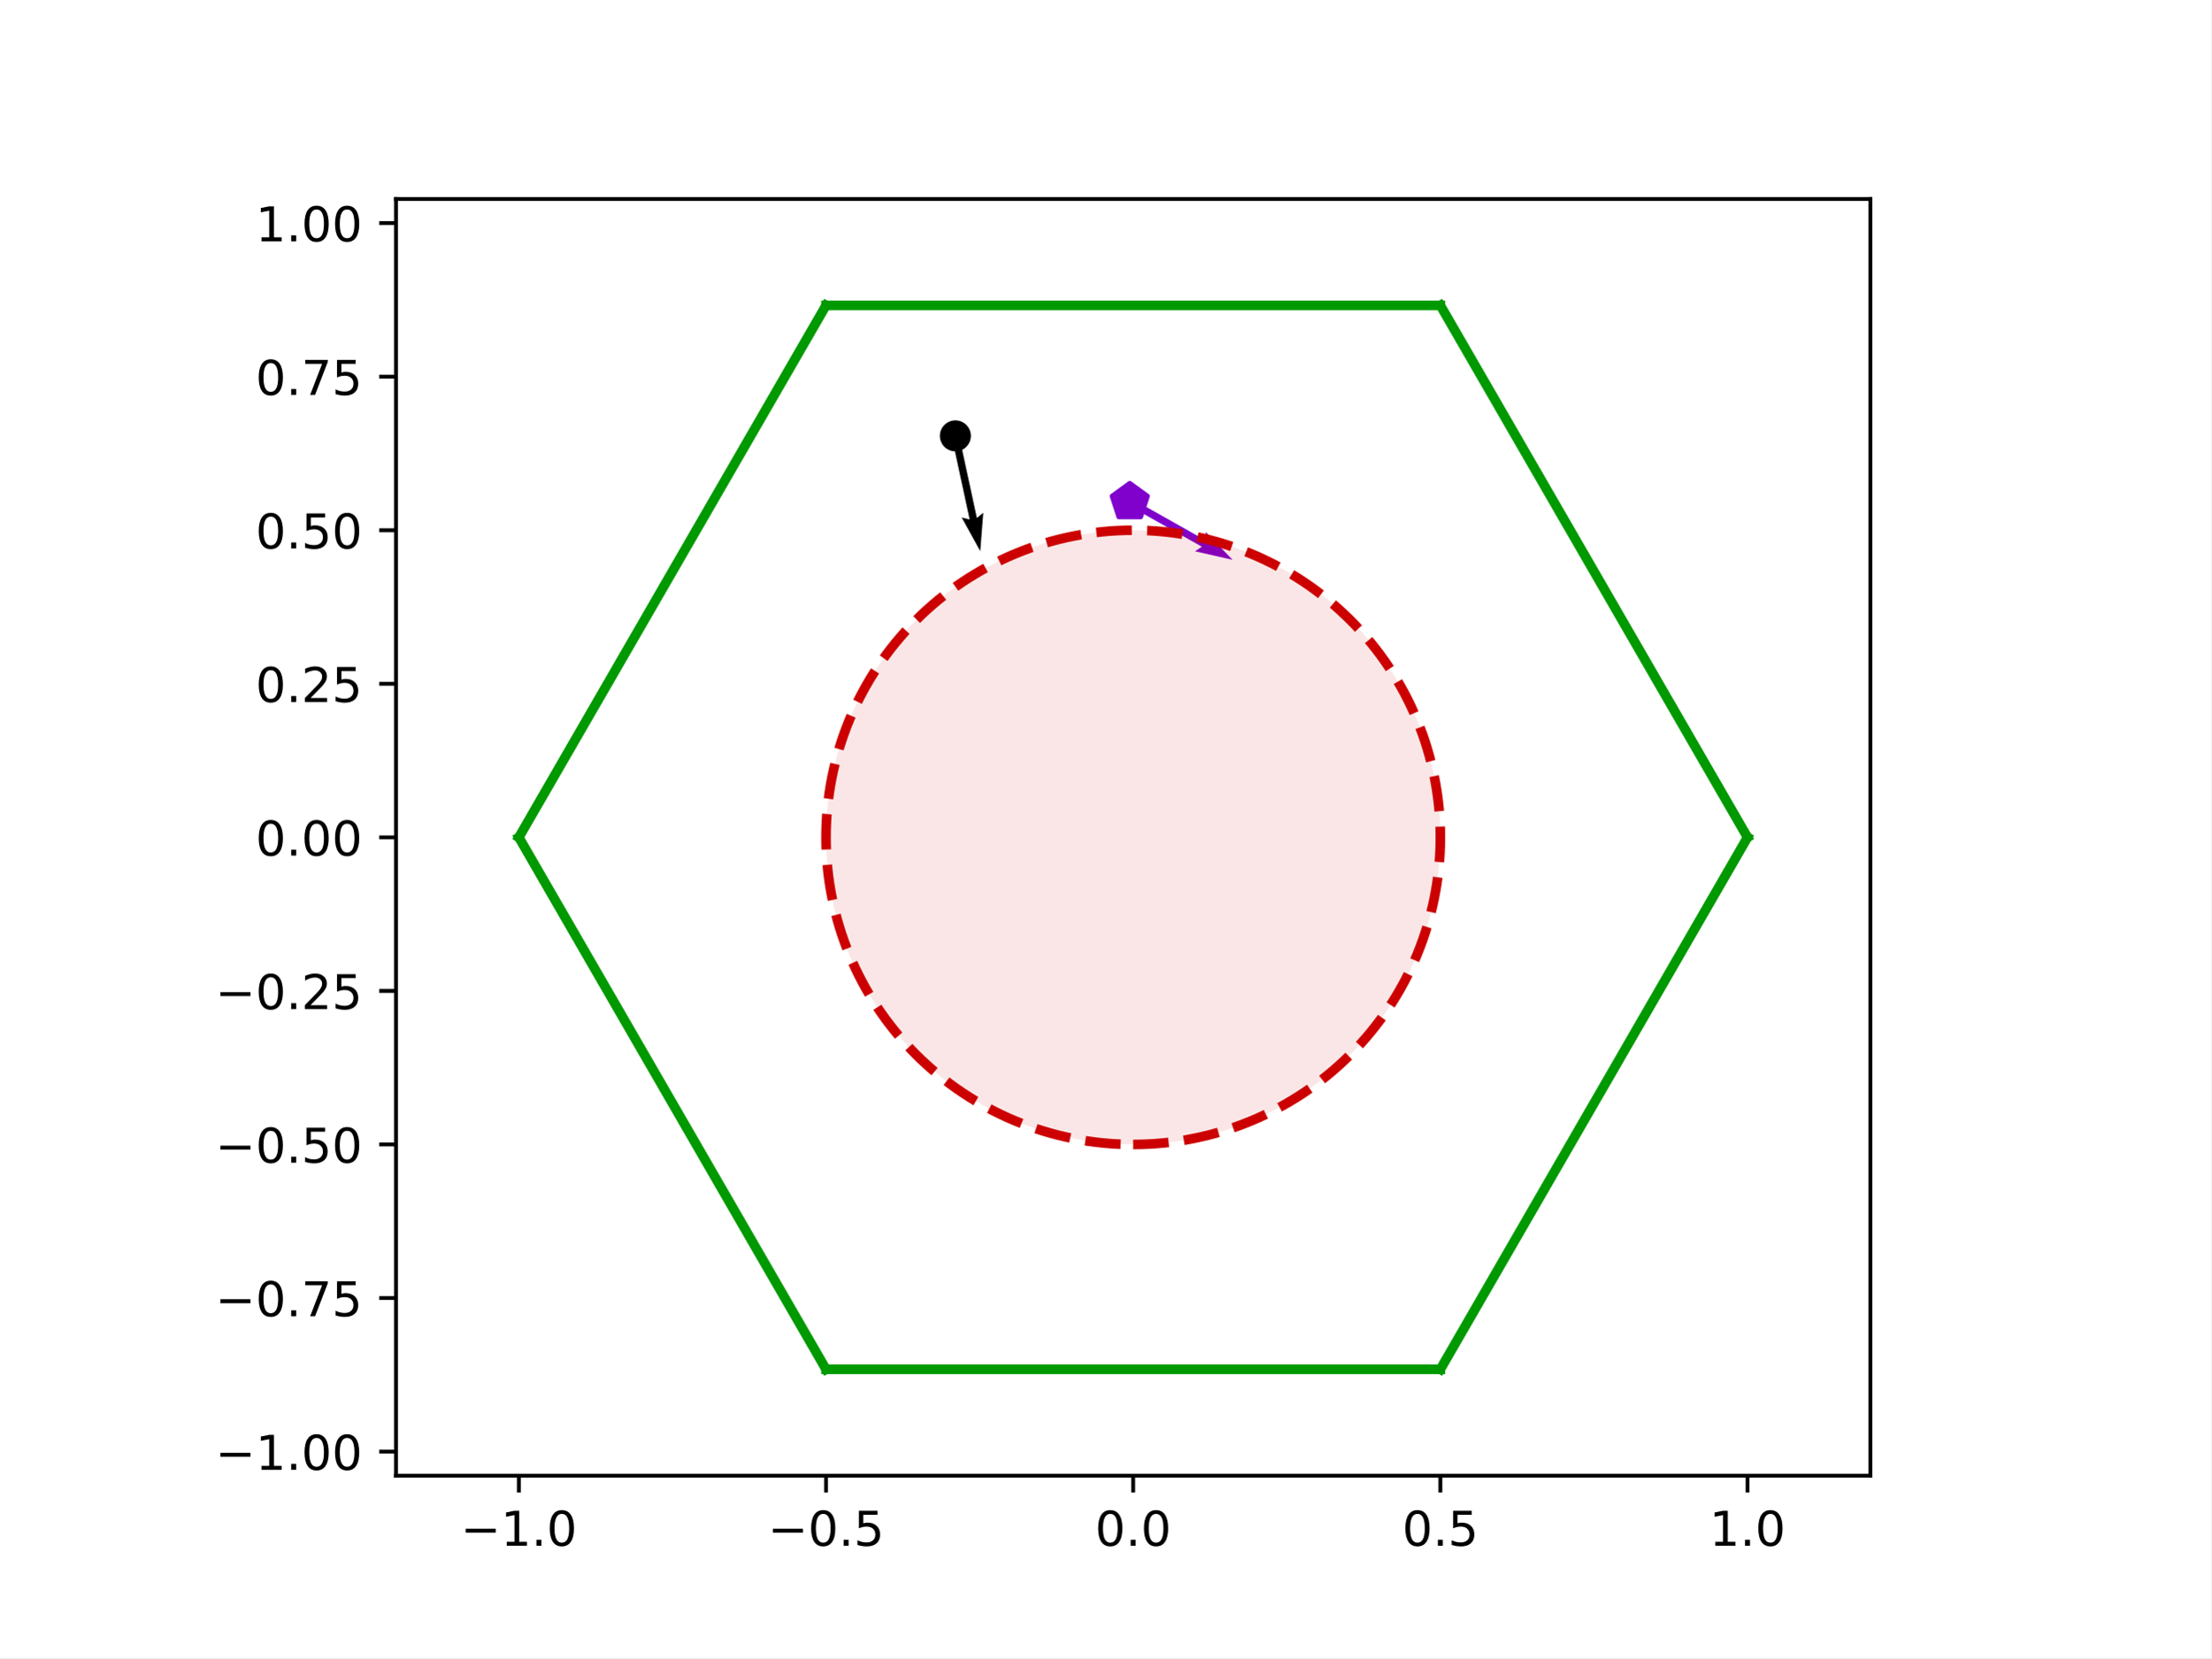
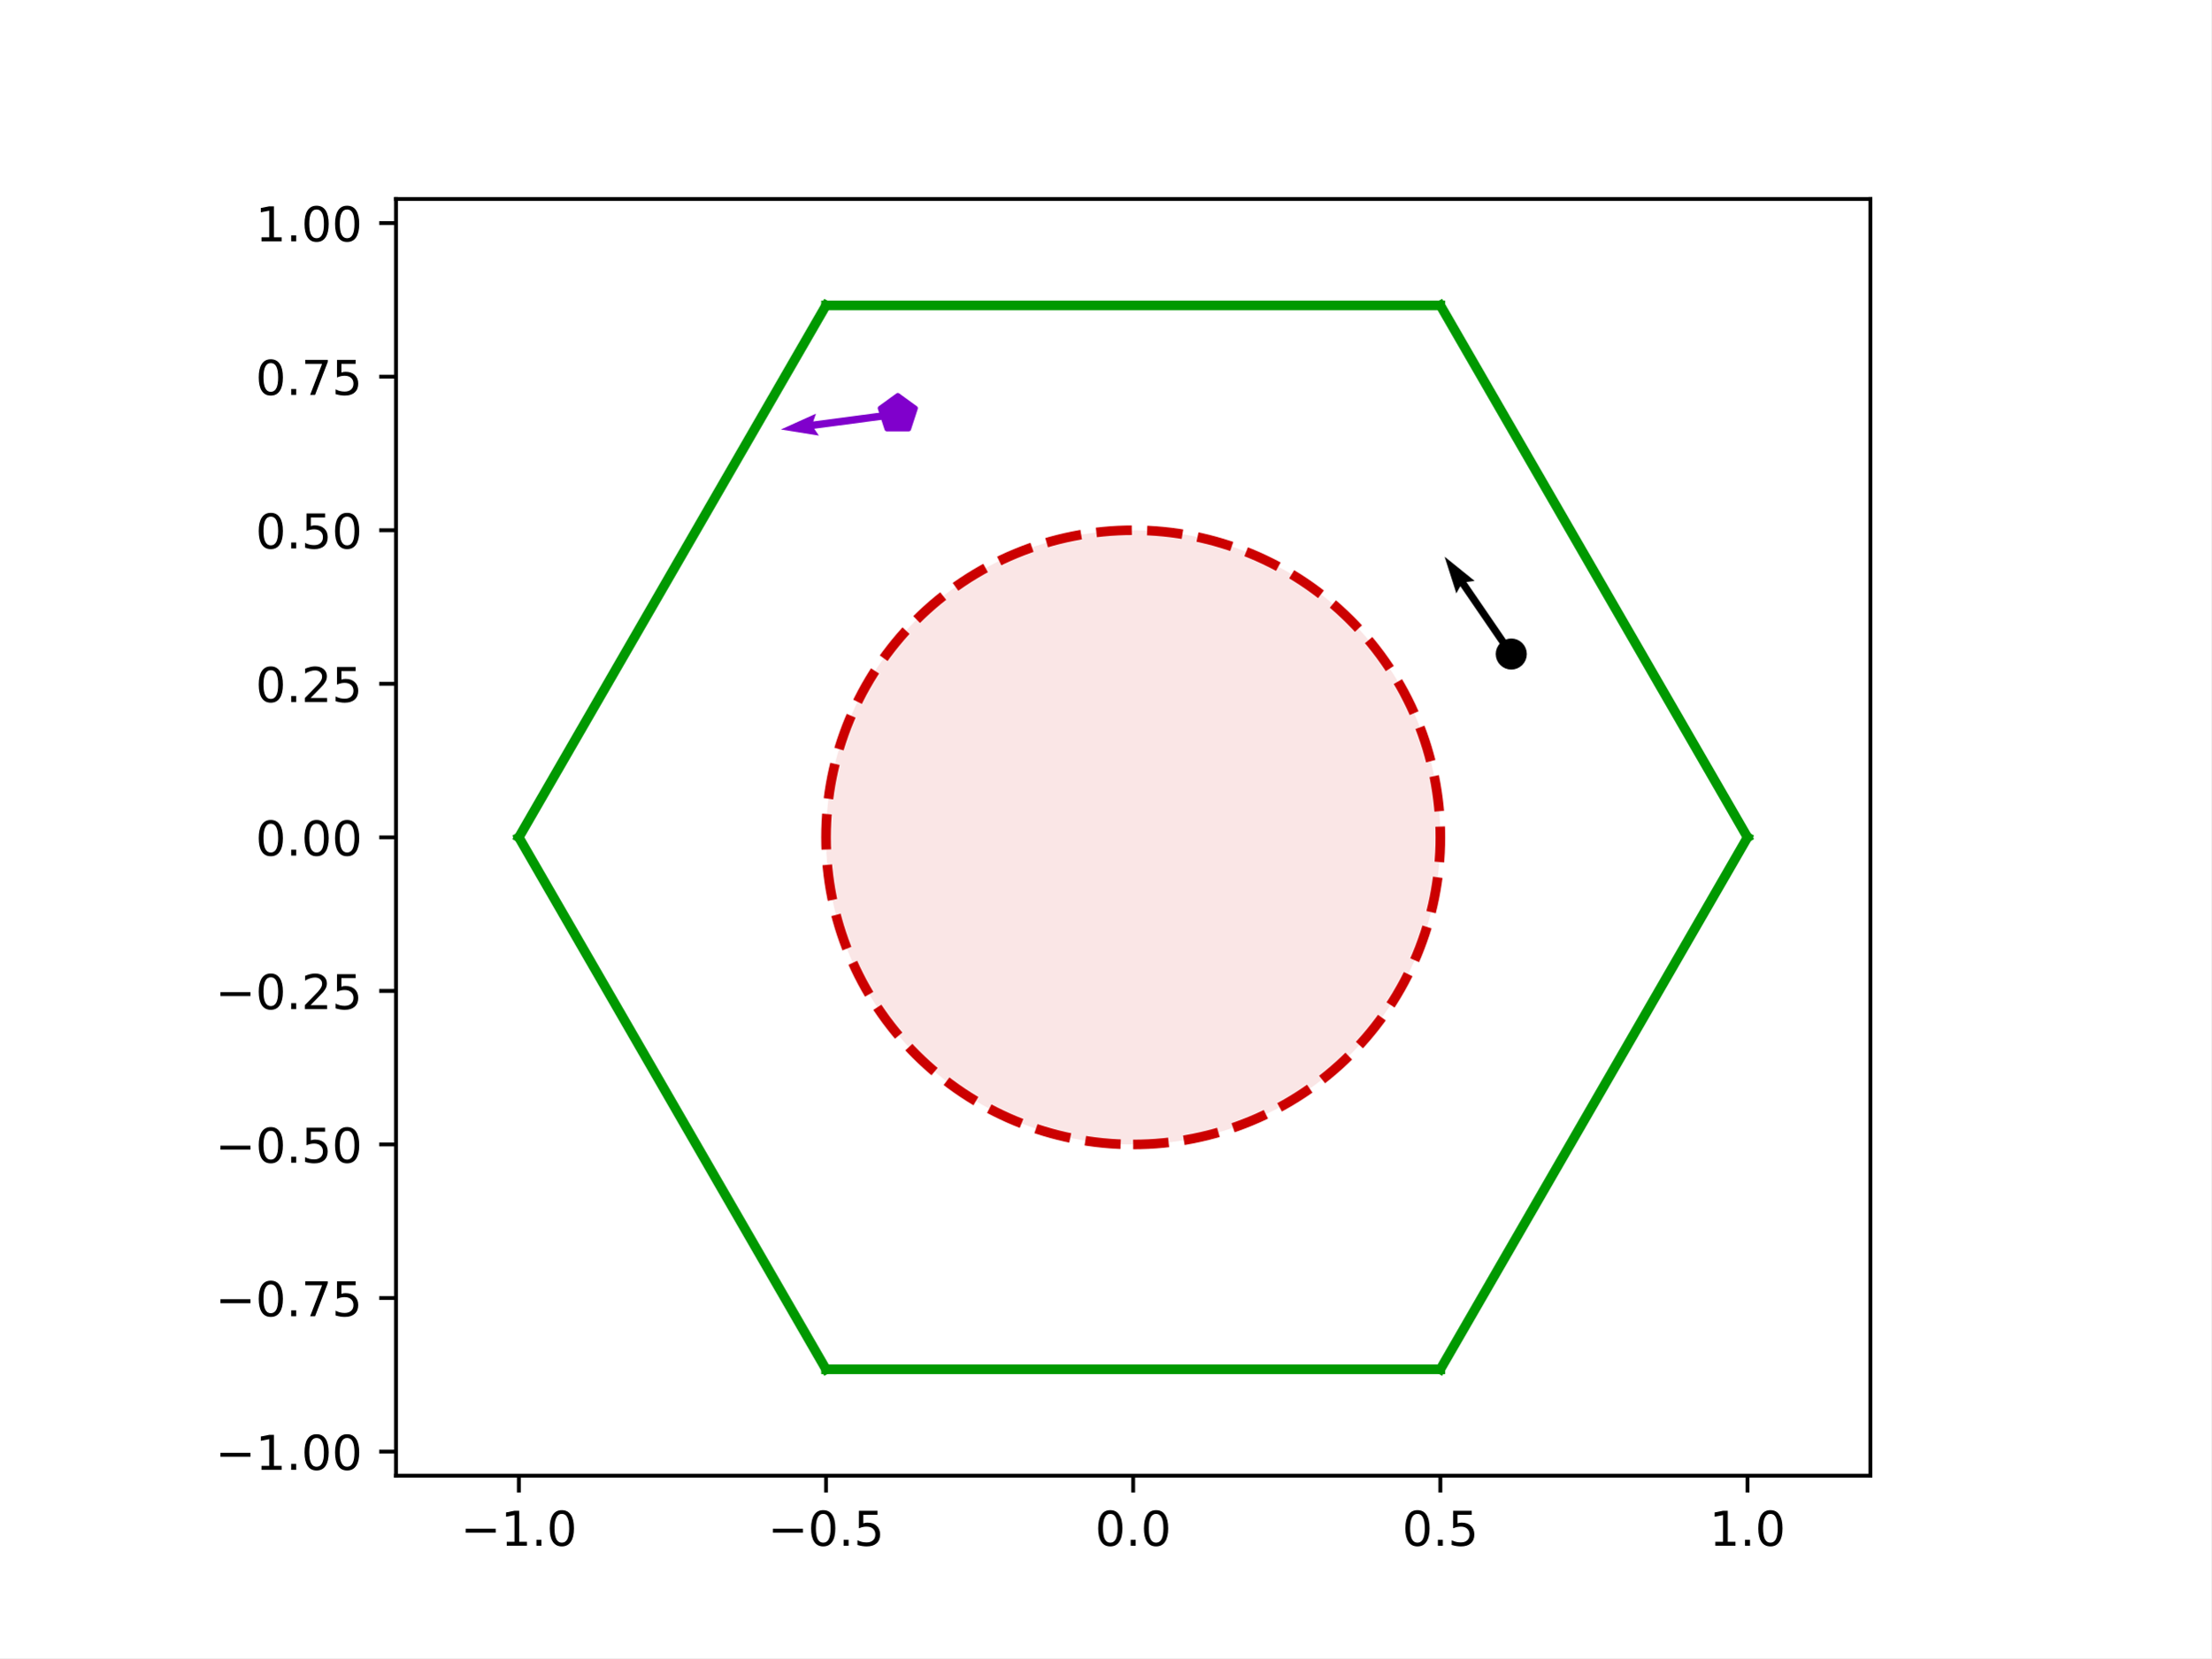
<svg xmlns="http://www.w3.org/2000/svg" xmlns:xlink="http://www.w3.org/1999/xlink" height="345.6pt" version="1.1" viewBox="0 0 460.8 345.6" width="460.8pt">
  <defs>
    <style type="text/css">
*{stroke-linecap:butt;stroke-linejoin:round;}
  </style>
  </defs>
  <g id="figure_1">
    <g id="patch_1">
      <path d="M 0 345.6  L 460.8 345.6  L 460.8 0  L 0 0  z " style="fill:#ffffff;" />
    </g>
    <g id="axes_1">
      <g id="patch_2">
        <path d="M 82.52 307.584  L 389.8 307.584  L 389.8 41.472  L 82.52 41.472  z " style="fill:#ffffff;" />
      </g>
      <g id="PathCollection_1">
        <defs>
-           <path d="M 0 2.739  C 0.726 2.739 1.423 2.45 1.936 1.936  C 2.45 1.423 2.739 0.726 2.739 0  C 2.739 -0.726 2.45 -1.423 1.936 -1.936  C 1.423 -2.45 0.726 -2.739 0 -2.739  C -0.726 -2.739 -1.423 -2.45 -1.936 -1.936  C -2.45 -1.423 -2.739 -0.726 -2.739 0  C -2.739 0.726 -2.45 1.423 -1.936 1.936  C -1.423 2.45 -0.726 2.739 0 2.739  z " id="mf272874943" style="stroke:#000000;" />
+           <path d="M 0 2.739  C 0.726 2.739 1.423 2.45 1.936 1.936  C 2.45 1.423 2.739 0.726 2.739 0  C 2.739 -0.726 2.45 -1.423 1.936 -1.936  C 1.423 -2.45 0.726 -2.739 0 -2.739  C -0.726 -2.739 -1.423 -2.45 -1.936 -1.936  C -2.45 -1.423 -2.739 -0.726 -2.739 0  C -2.739 0.726 -2.45 1.423 -1.936 1.936  C -1.423 2.45 -0.726 2.739 0 2.739  z " id="m8e3643d8e0" style="stroke:#000000;" />
        </defs>
-         <g clip-path="url(#p01f6a02b3a)">
-           <use style="stroke:#000000;" x="199.099" xlink:href="#mf272874943" y="90.845" />
+         <g clip-path="url(#p8cc848de9a)">
+           <use style="stroke:#000000;" x="314.958" xlink:href="#m8e3643d8e0" y="136.319" />
        </g>
      </g>
      <g id="Quiver_1">
-         <path clip-path="url(#p01f6a02b3a)" d="M 199.85 90.683  L 203.578 107.954  L 204.918 106.879  L 204.286 114.874  L 200.412 107.851  L 202.076 108.278  L 198.348 91.007  L 199.85 90.683  " />
+         <path clip-path="url(#p8cc848de9a)" d="M 314.324 136.753  L 304.343 122.174  L 303.509 123.675  L 301.071 116.035  L 307.312 121.072  L 305.611 121.306  L 315.592 135.885  L 314.324 136.753  " />
      </g>
      <g id="PathCollection_2">
        <defs>
-           <path d="M 0 -3.873  L -3.683 -1.197  L -2.276 3.133  L 2.276 3.133  L 3.683 -1.197  z " id="m66da370967" style="stroke:#8000cc;" />
+           <path d="M 0 -3.873  L -3.683 -1.197  L -2.276 3.133  L 2.276 3.133  L 3.683 -1.197  z " id="m2ec958ba5a" style="stroke:#8000cc;" />
        </defs>
-         <g clip-path="url(#p01f6a02b3a)">
-           <use style="fill:#8000cc;stroke:#8000cc;" x="235.448" xlink:href="#m66da370967" y="104.601" />
+         <g clip-path="url(#p8cc848de9a)">
+           <use style="fill:#8000cc;stroke:#8000cc;" x="187.101" xlink:href="#m2ec958ba5a" y="86.276" />
        </g>
      </g>
      <g id="Quiver_2">
-         <path clip-path="url(#p01f6a02b3a)" d="M 235.825 103.932  L 251.217 112.607  L 251.302 110.891  L 256.863 116.671  L 249.039 114.907  L 250.463 113.946  L 235.07 105.271  L 235.825 103.932  " style="fill:#8000cc;" />
+         <path clip-path="url(#p8cc848de9a)" d="M 187.203 87.037  L 169.688 89.366  L 170.652 90.788  L 162.734 89.516  L 170.045 86.219  L 169.486 87.843  L 187 85.514  L 187.203 87.037  " style="fill:#8000cc;" />
      </g>
      <g id="patch_3">
-         <path clip-path="url(#p01f6a02b3a)" d="M 236.16 238.545  C 253.137 238.545 269.422 231.799 281.427 219.795  C 293.431 207.79 300.177 191.505 300.177 174.528  C 300.177 157.551 293.431 141.266 281.427 129.261  C 269.422 117.257 253.137 110.511 236.16 110.511  C 219.183 110.511 202.898 117.257 190.893 129.261  C 178.889 141.266 172.143 157.551 172.143 174.528  C 172.143 191.505 178.889 207.79 190.893 219.795  C 202.898 231.799 219.183 238.545 236.16 238.545  z " style="fill:#cc0000;fill-opacity:0.1;stroke:#cc0000;stroke-dasharray:7.4,3.2;stroke-dashoffset:0;stroke-linejoin:miter;stroke-width:2;" />
+         <path clip-path="url(#p8cc848de9a)" d="M 236.16 238.545  C 253.137 238.545 269.422 231.799 281.427 219.795  C 293.431 207.79 300.177 191.505 300.177 174.528  C 300.177 157.551 293.431 141.266 281.427 129.261  C 269.422 117.257 253.137 110.511 236.16 110.511  C 219.183 110.511 202.898 117.257 190.893 129.261  C 178.889 141.266 172.143 157.551 172.143 174.528  C 172.143 191.505 178.889 207.79 190.893 219.795  C 202.898 231.799 219.183 238.545 236.16 238.545  z " style="fill:#cc0000;fill-opacity:0.1;stroke:#cc0000;stroke-dasharray:7.4,3.2;stroke-dashoffset:0;stroke-linejoin:miter;stroke-width:2;" />
      </g>
      <g id="matplotlib.axis_1">
        <g id="xtick_1">
          <g id="line2d_1">
            <defs>
-               <path d="M 0 0  L 0 3.5  " id="mb163e00553" style="stroke:#000000;stroke-width:0.8;" />
-             </defs>
-             <g>
-               <use style="stroke:#000000;stroke-width:0.8;" x="108.127" xlink:href="#mb163e00553" y="307.584" />
+               <path d="M 0 0  L 0 3.5  " id="m95157606d9" style="stroke:#000000;stroke-width:0.8;" />
+             </defs>
+             <g>
+               <use style="stroke:#000000;stroke-width:0.8;" x="108.127" xlink:href="#m95157606d9" y="307.584" />
            </g>
          </g>
          <g id="text_1">
            <defs>
              <path d="M 10.594 35.5  L 73.188 35.5  L 73.188 27.203  L 10.594 27.203  z " id="DejaVuSans-2212" />
              <path d="M 12.406 8.297  L 28.516 8.297  L 28.516 63.922  L 10.984 60.406  L 10.984 69.391  L 28.422 72.906  L 38.281 72.906  L 38.281 8.297  L 54.391 8.297  L 54.391 0  L 12.406 0  z " id="DejaVuSans-31" />
              <path d="M 10.688 12.406  L 21 12.406  L 21 0  L 10.688 0  z " id="DejaVuSans-2e" />
              <path d="M 31.781 66.406  Q 24.172 66.406 20.328 58.906  Q 16.5 51.422 16.5 36.375  Q 16.5 21.391 20.328 13.891  Q 24.172 6.391 31.781 6.391  Q 39.453 6.391 43.281 13.891  Q 47.125 21.391 47.125 36.375  Q 47.125 51.422 43.281 58.906  Q 39.453 66.406 31.781 66.406  z M 31.781 74.219  Q 44.047 74.219 50.516 64.516  Q 56.984 54.828 56.984 36.375  Q 56.984 17.969 50.516 8.266  Q 44.047 -1.422 31.781 -1.422  Q 19.531 -1.422 13.062 8.266  Q 6.594 17.969 6.594 36.375  Q 6.594 54.828 13.062 64.516  Q 19.531 74.219 31.781 74.219  z " id="DejaVuSans-30" />
            </defs>
            <g transform="translate(95.9854 322.1824)scale(0.1 -0.1)">
              <use xlink:href="#DejaVuSans-2212" />
              <use x="83.789" xlink:href="#DejaVuSans-31" />
              <use x="147.412" xlink:href="#DejaVuSans-2e" />
              <use x="179.199" xlink:href="#DejaVuSans-30" />
            </g>
          </g>
        </g>
        <g id="xtick_2">
          <g id="line2d_2">
            <g>
-               <use style="stroke:#000000;stroke-width:0.8;" x="172.143" xlink:href="#mb163e00553" y="307.584" />
+               <use style="stroke:#000000;stroke-width:0.8;" x="172.143" xlink:href="#m95157606d9" y="307.584" />
            </g>
          </g>
          <g id="text_2">
            <defs>
              <path d="M 10.797 72.906  L 49.516 72.906  L 49.516 64.594  L 19.828 64.594  L 19.828 46.734  Q 21.969 47.469 24.109 47.828  Q 26.266 48.188 28.422 48.188  Q 40.625 48.188 47.75 41.5  Q 54.891 34.812 54.891 23.391  Q 54.891 11.625 47.562 5.094  Q 40.234 -1.422 26.906 -1.422  Q 22.312 -1.422 17.547 -0.641  Q 12.797 0.141 7.719 1.703  L 7.719 11.625  Q 12.109 9.234 16.797 8.062  Q 21.484 6.891 26.703 6.891  Q 35.156 6.891 40.078 11.328  Q 45.016 15.766 45.016 23.391  Q 45.016 31 40.078 35.438  Q 35.156 39.891 26.703 39.891  Q 22.75 39.891 18.812 39.016  Q 14.891 38.141 10.797 36.281  z " id="DejaVuSans-35" />
            </defs>
            <g transform="translate(160.002 322.1824)scale(0.1 -0.1)">
              <use xlink:href="#DejaVuSans-2212" />
              <use x="83.789" xlink:href="#DejaVuSans-30" />
              <use x="147.412" xlink:href="#DejaVuSans-2e" />
              <use x="179.199" xlink:href="#DejaVuSans-35" />
            </g>
          </g>
        </g>
        <g id="xtick_3">
          <g id="line2d_3">
            <g>
-               <use style="stroke:#000000;stroke-width:0.8;" x="236.16" xlink:href="#mb163e00553" y="307.584" />
+               <use style="stroke:#000000;stroke-width:0.8;" x="236.16" xlink:href="#m95157606d9" y="307.584" />
            </g>
          </g>
          <g id="text_3">
            <g transform="translate(228.2084 322.1824)scale(0.1 -0.1)">
              <use xlink:href="#DejaVuSans-30" />
              <use x="63.623" xlink:href="#DejaVuSans-2e" />
              <use x="95.41" xlink:href="#DejaVuSans-30" />
            </g>
          </g>
        </g>
        <g id="xtick_4">
          <g id="line2d_4">
            <g>
-               <use style="stroke:#000000;stroke-width:0.8;" x="300.177" xlink:href="#mb163e00553" y="307.584" />
+               <use style="stroke:#000000;stroke-width:0.8;" x="300.177" xlink:href="#m95157606d9" y="307.584" />
            </g>
          </g>
          <g id="text_4">
            <g transform="translate(292.225 322.1824)scale(0.1 -0.1)">
              <use xlink:href="#DejaVuSans-30" />
              <use x="63.623" xlink:href="#DejaVuSans-2e" />
              <use x="95.41" xlink:href="#DejaVuSans-35" />
            </g>
          </g>
        </g>
        <g id="xtick_5">
          <g id="line2d_5">
            <g>
-               <use style="stroke:#000000;stroke-width:0.8;" x="364.193" xlink:href="#mb163e00553" y="307.584" />
+               <use style="stroke:#000000;stroke-width:0.8;" x="364.193" xlink:href="#m95157606d9" y="307.584" />
            </g>
          </g>
          <g id="text_5">
            <g transform="translate(356.2416 322.1824)scale(0.1 -0.1)">
              <use xlink:href="#DejaVuSans-31" />
              <use x="63.623" xlink:href="#DejaVuSans-2e" />
              <use x="95.41" xlink:href="#DejaVuSans-30" />
            </g>
          </g>
        </g>
      </g>
      <g id="matplotlib.axis_2">
        <g id="ytick_1">
          <g id="line2d_6">
            <defs>
-               <path d="M 0 0  L -3.5 0  " id="m7744f9f5f0" style="stroke:#000000;stroke-width:0.8;" />
-             </defs>
-             <g>
-               <use style="stroke:#000000;stroke-width:0.8;" x="82.52" xlink:href="#m7744f9f5f0" y="302.561" />
+               <path d="M 0 0  L -3.5 0  " id="md72eeaaaef" style="stroke:#000000;stroke-width:0.8;" />
+             </defs>
+             <g>
+               <use style="stroke:#000000;stroke-width:0.8;" x="82.52" xlink:href="#md72eeaaaef" y="302.561" />
            </g>
          </g>
          <g id="text_6">
            <g transform="translate(44.87485 306.3604)scale(0.1 -0.1)">
              <use xlink:href="#DejaVuSans-2212" />
              <use x="83.789" xlink:href="#DejaVuSans-31" />
              <use x="147.412" xlink:href="#DejaVuSans-2e" />
              <use x="179.199" xlink:href="#DejaVuSans-30" />
              <use x="242.822" xlink:href="#DejaVuSans-30" />
            </g>
          </g>
        </g>
        <g id="ytick_2">
          <g id="line2d_7">
            <g>
-               <use style="stroke:#000000;stroke-width:0.8;" x="82.52" xlink:href="#m7744f9f5f0" y="270.553" />
+               <use style="stroke:#000000;stroke-width:0.8;" x="82.52" xlink:href="#md72eeaaaef" y="270.553" />
            </g>
          </g>
          <g id="text_7">
            <defs>
              <path d="M 8.203 72.906  L 55.078 72.906  L 55.078 68.703  L 28.609 0  L 18.312 0  L 43.219 64.594  L 8.203 64.594  z " id="DejaVuSans-37" />
            </defs>
            <g transform="translate(44.87485 274.3521)scale(0.1 -0.1)">
              <use xlink:href="#DejaVuSans-2212" />
              <use x="83.789" xlink:href="#DejaVuSans-30" />
              <use x="147.412" xlink:href="#DejaVuSans-2e" />
              <use x="179.199" xlink:href="#DejaVuSans-37" />
              <use x="242.822" xlink:href="#DejaVuSans-35" />
            </g>
          </g>
        </g>
        <g id="ytick_3">
          <g id="line2d_8">
            <g>
-               <use style="stroke:#000000;stroke-width:0.8;" x="82.52" xlink:href="#m7744f9f5f0" y="238.545" />
+               <use style="stroke:#000000;stroke-width:0.8;" x="82.52" xlink:href="#md72eeaaaef" y="238.545" />
            </g>
          </g>
          <g id="text_8">
            <g transform="translate(44.87485 242.3438)scale(0.1 -0.1)">
              <use xlink:href="#DejaVuSans-2212" />
              <use x="83.789" xlink:href="#DejaVuSans-30" />
              <use x="147.412" xlink:href="#DejaVuSans-2e" />
              <use x="179.199" xlink:href="#DejaVuSans-35" />
              <use x="242.822" xlink:href="#DejaVuSans-30" />
            </g>
          </g>
        </g>
        <g id="ytick_4">
          <g id="line2d_9">
            <g>
-               <use style="stroke:#000000;stroke-width:0.8;" x="82.52" xlink:href="#m7744f9f5f0" y="206.536" />
+               <use style="stroke:#000000;stroke-width:0.8;" x="82.52" xlink:href="#md72eeaaaef" y="206.536" />
            </g>
          </g>
          <g id="text_9">
            <defs>
              <path d="M 19.188 8.297  L 53.609 8.297  L 53.609 0  L 7.328 0  L 7.328 8.297  Q 12.938 14.109 22.625 23.891  Q 32.328 33.688 34.812 36.531  Q 39.547 41.844 41.422 45.531  Q 43.312 49.219 43.312 52.781  Q 43.312 58.594 39.234 62.25  Q 35.156 65.922 28.609 65.922  Q 23.969 65.922 18.812 64.312  Q 13.672 62.703 7.812 59.422  L 7.812 69.391  Q 13.766 71.781 18.938 73  Q 24.125 74.219 28.422 74.219  Q 39.75 74.219 46.484 68.547  Q 53.219 62.891 53.219 53.422  Q 53.219 48.922 51.531 44.891  Q 49.859 40.875 45.406 35.406  Q 44.188 33.984 37.641 27.219  Q 31.109 20.453 19.188 8.297  z " id="DejaVuSans-32" />
            </defs>
            <g transform="translate(44.87485 210.3355)scale(0.1 -0.1)">
              <use xlink:href="#DejaVuSans-2212" />
              <use x="83.789" xlink:href="#DejaVuSans-30" />
              <use x="147.412" xlink:href="#DejaVuSans-2e" />
              <use x="179.199" xlink:href="#DejaVuSans-32" />
              <use x="242.822" xlink:href="#DejaVuSans-35" />
            </g>
          </g>
        </g>
        <g id="ytick_5">
          <g id="line2d_10">
            <g>
-               <use style="stroke:#000000;stroke-width:0.8;" x="82.52" xlink:href="#m7744f9f5f0" y="174.528" />
+               <use style="stroke:#000000;stroke-width:0.8;" x="82.52" xlink:href="#md72eeaaaef" y="174.528" />
            </g>
          </g>
          <g id="text_10">
            <g transform="translate(53.25454 178.3272)scale(0.1 -0.1)">
              <use xlink:href="#DejaVuSans-30" />
              <use x="63.623" xlink:href="#DejaVuSans-2e" />
              <use x="95.41" xlink:href="#DejaVuSans-30" />
              <use x="159.033" xlink:href="#DejaVuSans-30" />
            </g>
          </g>
        </g>
        <g id="ytick_6">
          <g id="line2d_11">
            <g>
-               <use style="stroke:#000000;stroke-width:0.8;" x="82.52" xlink:href="#m7744f9f5f0" y="142.52" />
+               <use style="stroke:#000000;stroke-width:0.8;" x="82.52" xlink:href="#md72eeaaaef" y="142.52" />
            </g>
          </g>
          <g id="text_11">
            <g transform="translate(53.25454 146.3189)scale(0.1 -0.1)">
              <use xlink:href="#DejaVuSans-30" />
              <use x="63.623" xlink:href="#DejaVuSans-2e" />
              <use x="95.41" xlink:href="#DejaVuSans-32" />
              <use x="159.033" xlink:href="#DejaVuSans-35" />
            </g>
          </g>
        </g>
        <g id="ytick_7">
          <g id="line2d_12">
            <g>
-               <use style="stroke:#000000;stroke-width:0.8;" x="82.52" xlink:href="#m7744f9f5f0" y="110.511" />
+               <use style="stroke:#000000;stroke-width:0.8;" x="82.52" xlink:href="#md72eeaaaef" y="110.511" />
            </g>
          </g>
          <g id="text_12">
            <g transform="translate(53.25454 114.3106)scale(0.1 -0.1)">
              <use xlink:href="#DejaVuSans-30" />
              <use x="63.623" xlink:href="#DejaVuSans-2e" />
              <use x="95.41" xlink:href="#DejaVuSans-35" />
              <use x="159.033" xlink:href="#DejaVuSans-30" />
            </g>
          </g>
        </g>
        <g id="ytick_8">
          <g id="line2d_13">
            <g>
-               <use style="stroke:#000000;stroke-width:0.8;" x="82.52" xlink:href="#m7744f9f5f0" y="78.503" />
+               <use style="stroke:#000000;stroke-width:0.8;" x="82.52" xlink:href="#md72eeaaaef" y="78.503" />
            </g>
          </g>
          <g id="text_13">
            <g transform="translate(53.25454 82.30232)scale(0.1 -0.1)">
              <use xlink:href="#DejaVuSans-30" />
              <use x="63.623" xlink:href="#DejaVuSans-2e" />
              <use x="95.41" xlink:href="#DejaVuSans-37" />
              <use x="159.033" xlink:href="#DejaVuSans-35" />
            </g>
          </g>
        </g>
        <g id="ytick_9">
          <g id="line2d_14">
            <g>
-               <use style="stroke:#000000;stroke-width:0.8;" x="82.52" xlink:href="#m7744f9f5f0" y="46.495" />
+               <use style="stroke:#000000;stroke-width:0.8;" x="82.52" xlink:href="#md72eeaaaef" y="46.495" />
            </g>
          </g>
          <g id="text_14">
            <g transform="translate(53.25454 50.29402)scale(0.1 -0.1)">
              <use xlink:href="#DejaVuSans-31" />
              <use x="63.623" xlink:href="#DejaVuSans-2e" />
              <use x="95.41" xlink:href="#DejaVuSans-30" />
              <use x="159.033" xlink:href="#DejaVuSans-30" />
            </g>
          </g>
        </g>
      </g>
      <g id="line2d_15">
-         <path clip-path="url(#p01f6a02b3a)" d="M 300.177 63.648  L 172.143 63.648  " style="fill:none;stroke:#009900;stroke-linecap:square;stroke-width:2;" />
+         <path clip-path="url(#p8cc848de9a)" d="M 300.177 63.648  L 172.143 63.648  " style="fill:none;stroke:#009900;stroke-linecap:square;stroke-width:2;" />
      </g>
      <g id="line2d_16">
-         <path clip-path="url(#p01f6a02b3a)" d="M 172.143 63.648  L 108.127 174.528  " style="fill:none;stroke:#009900;stroke-linecap:square;stroke-width:2;" />
+         <path clip-path="url(#p8cc848de9a)" d="M 172.143 63.648  L 108.127 174.528  " style="fill:none;stroke:#009900;stroke-linecap:square;stroke-width:2;" />
      </g>
      <g id="line2d_17">
-         <path clip-path="url(#p01f6a02b3a)" d="M 108.127 174.528  L 172.143 285.408  " style="fill:none;stroke:#009900;stroke-linecap:square;stroke-width:2;" />
+         <path clip-path="url(#p8cc848de9a)" d="M 108.127 174.528  L 172.143 285.408  " style="fill:none;stroke:#009900;stroke-linecap:square;stroke-width:2;" />
      </g>
      <g id="line2d_18">
-         <path clip-path="url(#p01f6a02b3a)" d="M 172.143 285.408  L 300.177 285.408  " style="fill:none;stroke:#009900;stroke-linecap:square;stroke-width:2;" />
+         <path clip-path="url(#p8cc848de9a)" d="M 172.143 285.408  L 300.177 285.408  " style="fill:none;stroke:#009900;stroke-linecap:square;stroke-width:2;" />
      </g>
      <g id="line2d_19">
-         <path clip-path="url(#p01f6a02b3a)" d="M 300.177 285.408  L 364.193 174.528  " style="fill:none;stroke:#009900;stroke-linecap:square;stroke-width:2;" />
+         <path clip-path="url(#p8cc848de9a)" d="M 300.177 285.408  L 364.193 174.528  " style="fill:none;stroke:#009900;stroke-linecap:square;stroke-width:2;" />
      </g>
      <g id="line2d_20">
-         <path clip-path="url(#p01f6a02b3a)" d="M 364.193 174.528  L 300.177 63.648  " style="fill:none;stroke:#009900;stroke-linecap:square;stroke-width:2;" />
+         <path clip-path="url(#p8cc848de9a)" d="M 364.193 174.528  L 300.177 63.648  " style="fill:none;stroke:#009900;stroke-linecap:square;stroke-width:2;" />
      </g>
      <g id="patch_4">
        <path d="M 82.52 307.584  L 82.52 41.472  " style="fill:none;stroke:#000000;stroke-linecap:square;stroke-linejoin:miter;stroke-width:0.8;" />
      </g>
      <g id="patch_5">
        <path d="M 389.8 307.584  L 389.8 41.472  " style="fill:none;stroke:#000000;stroke-linecap:square;stroke-linejoin:miter;stroke-width:0.8;" />
      </g>
      <g id="patch_6">
        <path d="M 82.52 307.584  L 389.8 307.584  " style="fill:none;stroke:#000000;stroke-linecap:square;stroke-linejoin:miter;stroke-width:0.8;" />
      </g>
      <g id="patch_7">
        <path d="M 82.52 41.472  L 389.8 41.472  " style="fill:none;stroke:#000000;stroke-linecap:square;stroke-linejoin:miter;stroke-width:0.8;" />
      </g>
    </g>
  </g>
  <defs>
-     <clipPath id="p01f6a02b3a">
+     <clipPath id="p8cc848de9a">
      <rect height="266.112" width="307.28" x="82.52" y="41.472" />
    </clipPath>
  </defs>
</svg>
